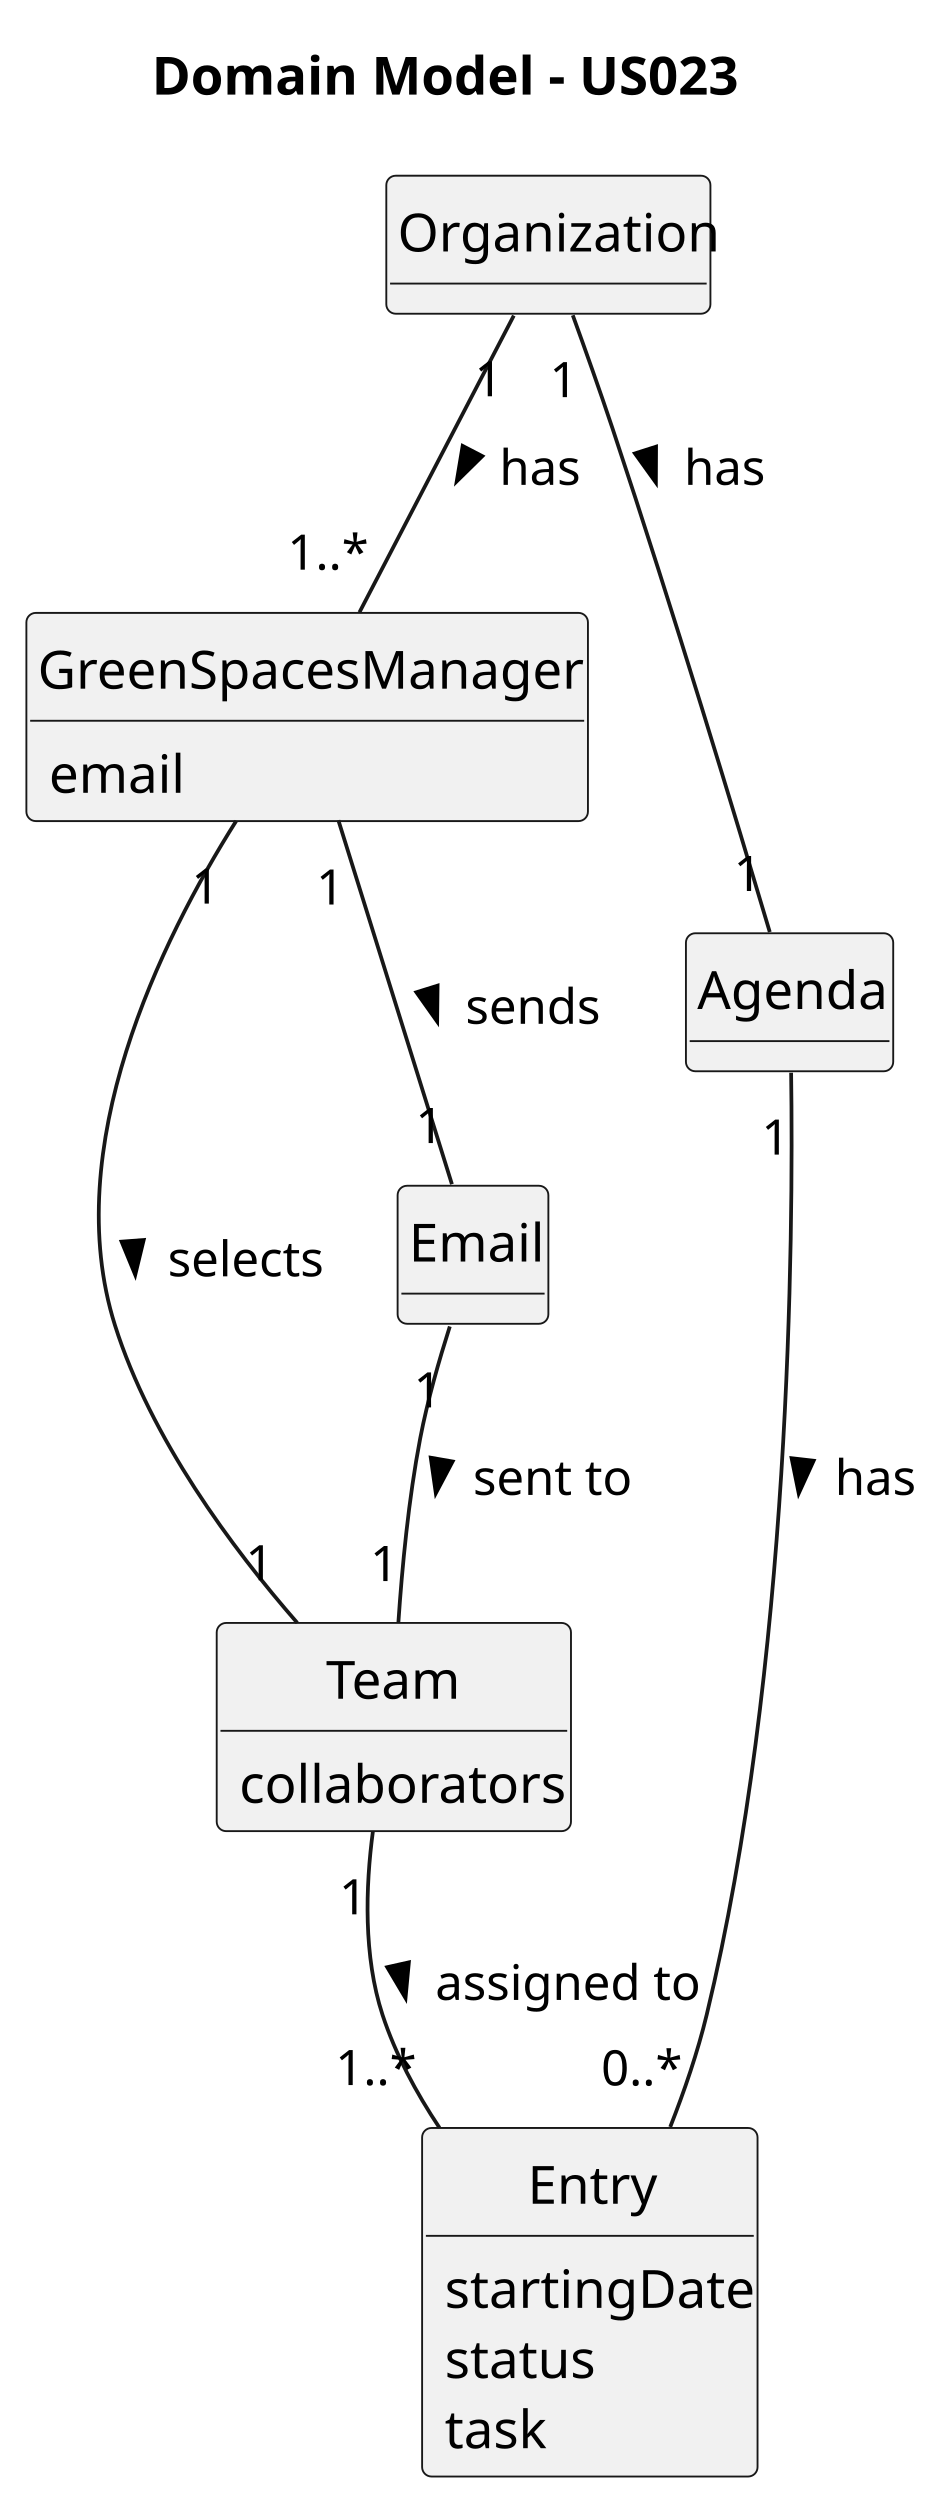
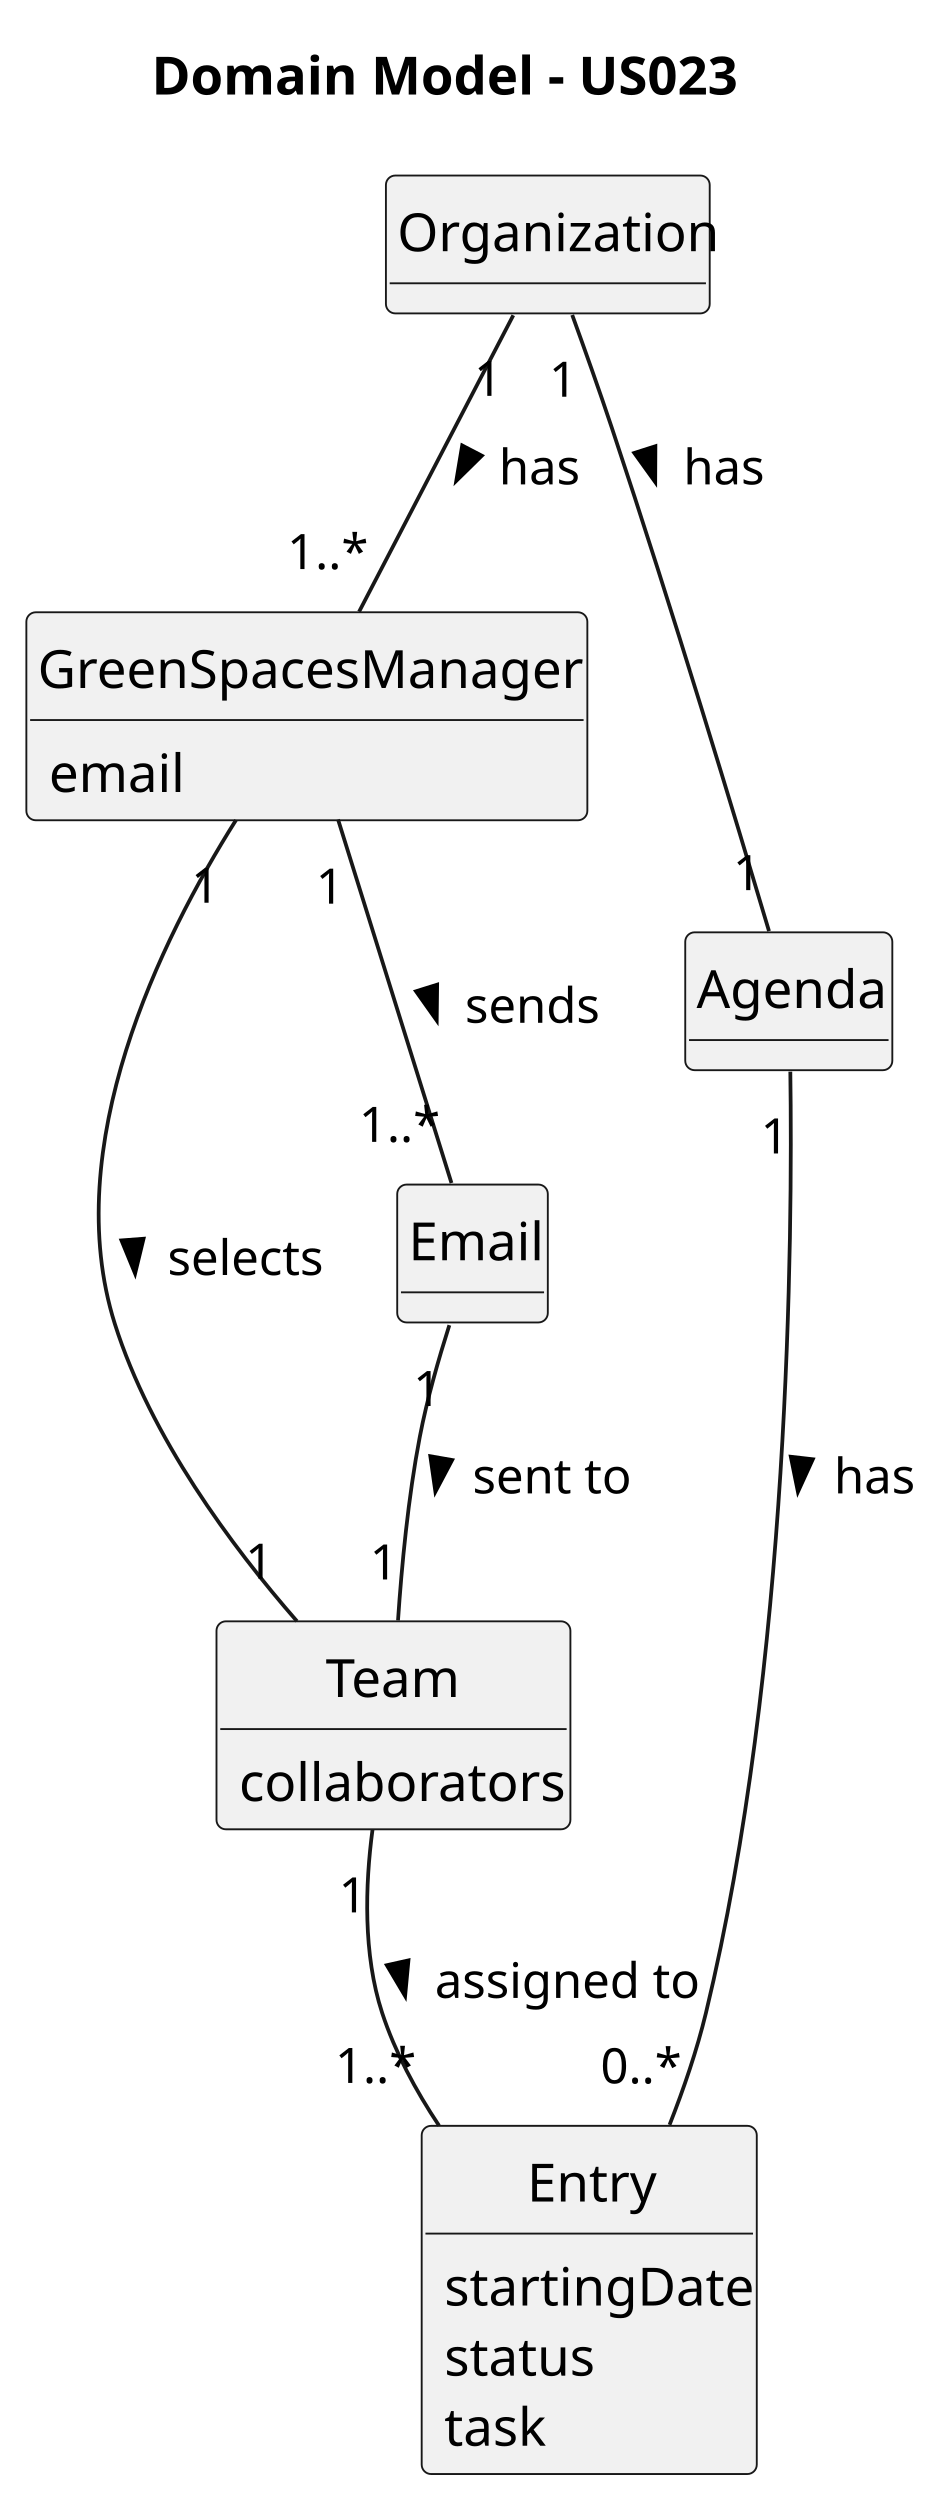
- <svg xmlns="http://www.w3.org/2000/svg" contentStyleType="text/css" height="597.6px" preserveAspectRatio="none" style="width:225px;height:597px;background:#FFFFFF;" version="1.1" viewBox="0 0 225 597" width="225px" zoomAndPan="magnify">
+ <svg xmlns="http://www.w3.org/2000/svg" contentStyleType="text/css" height="664px" preserveAspectRatio="none" style="width:250px;height:664px;background:#FFFFFF;" version="1.1" viewBox="0 0 250 664" width="250px" zoomAndPan="magnify">
  <defs />
  <g>
-     <text fill="#000000" font-family="sans-serif" font-size="12.6" font-weight="bold" lengthAdjust="spacing" textLength="140.4" x="36.225" y="22.597">Domain Model - US023</text>
+     <text fill="#000000" font-family="sans-serif" font-size="14" font-weight="bold" lengthAdjust="spacing" textLength="156" x="40.25" y="25.107">Domain Model - US023</text>
    <g id="elem_Organization">
-       <rect codeLine="12" fill="#F1F1F1" height="32.959" id="Organization" rx="2.25" ry="2.25" style="stroke:#181818;stroke-width:0.45;" width="77.4" x="92.25" y="41.959" />
-       <text fill="#000000" font-family="sans-serif" font-size="12.6" lengthAdjust="spacing" textLength="72" x="94.95" y="60.056">Organization</text>
-       <line style="stroke:#181818;stroke-width:0.45;" x1="93.15" x2="168.75" y1="67.718" y2="67.718" />
+       <rect codeLine="12" fill="#F1F1F1" height="36.621" id="Organization" rx="2.5" ry="2.5" style="stroke:#181818;stroke-width:0.5;" width="86" x="102.5" y="46.621" />
+       <text fill="#000000" font-family="sans-serif" font-size="14" lengthAdjust="spacing" textLength="80" x="105.5" y="66.728">Organization</text>
+       <line style="stroke:#181818;stroke-width:0.5;" x1="103.5" x2="187.5" y1="75.242" y2="75.242" />
    </g>
    <g id="elem_GreenSpacesManager">
-       <rect codeLine="15" fill="#F1F1F1" height="49.718" id="GreenSpacesManager" rx="2.25" ry="2.25" style="stroke:#181818;stroke-width:0.45;" width="134.1" x="6.3" y="146.359" />
-       <text fill="#000000" font-family="sans-serif" font-size="12.6" lengthAdjust="spacing" textLength="128.7" x="9" y="164.456">GreenSpacesManager</text>
-       <line style="stroke:#181818;stroke-width:0.45;" x1="7.2" x2="139.5" y1="172.118" y2="172.118" />
-       <text fill="#000000" font-family="sans-serif" font-size="12.6" lengthAdjust="spacing" textLength="29.7" x="11.7" y="189.315">email</text>
+       <rect codeLine="15" fill="#F1F1F1" height="55.242" id="GreenSpacesManager" rx="2.5" ry="2.5" style="stroke:#181818;stroke-width:0.5;" width="149" x="7" y="162.621" />
+       <text fill="#000000" font-family="sans-serif" font-size="14" lengthAdjust="spacing" textLength="143" x="10" y="182.728">GreenSpacesManager</text>
+       <line style="stroke:#181818;stroke-width:0.5;" x1="8" x2="155" y1="191.242" y2="191.242" />
+       <text fill="#000000" font-family="sans-serif" font-size="14" lengthAdjust="spacing" textLength="33" x="13" y="210.35">email</text>
    </g>
    <g id="elem_Agenda">
-       <rect codeLine="19" fill="#F1F1F1" height="32.959" id="Agenda" rx="2.25" ry="2.25" style="stroke:#181818;stroke-width:0.45;" width="49.5" x="163.8" y="222.859" />
-       <text fill="#000000" font-family="sans-serif" font-size="12.6" lengthAdjust="spacing" textLength="44.1" x="166.5" y="240.956">Agenda</text>
-       <line style="stroke:#181818;stroke-width:0.45;" x1="164.7" x2="212.4" y1="248.618" y2="248.618" />
+       <rect codeLine="19" fill="#F1F1F1" height="36.621" id="Agenda" rx="2.5" ry="2.5" style="stroke:#181818;stroke-width:0.5;" width="55" x="182" y="247.621" />
+       <text fill="#000000" font-family="sans-serif" font-size="14" lengthAdjust="spacing" textLength="49" x="185" y="267.728">Agenda</text>
+       <line style="stroke:#181818;stroke-width:0.5;" x1="183" x2="236" y1="276.242" y2="276.242" />
    </g>
    <g id="elem_Entry">
-       <rect codeLine="22" fill="#F1F1F1" height="83.236" id="Entry" rx="2.25" ry="2.25" style="stroke:#181818;stroke-width:0.45;" width="80.1" x="100.8" y="508.159" />
-       <text fill="#000000" font-family="sans-serif" font-size="12.6" lengthAdjust="spacing" textLength="29.7" x="126" y="526.256">Entry</text>
-       <line style="stroke:#181818;stroke-width:0.45;" x1="101.7" x2="180" y1="533.918" y2="533.918" />
-       <text fill="#000000" font-family="sans-serif" font-size="12.6" lengthAdjust="spacing" textLength="69.3" x="106.2" y="551.115">startingDate</text>
-       <text fill="#000000" font-family="sans-serif" font-size="12.6" lengthAdjust="spacing" textLength="34.2" x="106.2" y="567.874">status</text>
-       <text fill="#000000" font-family="sans-serif" font-size="12.6" lengthAdjust="spacing" textLength="23.4" x="106.2" y="584.633">task</text>
+       <rect codeLine="22" fill="#F1F1F1" height="92.484" id="Entry" rx="2.5" ry="2.5" style="stroke:#181818;stroke-width:0.5;" width="89" x="112" y="564.621" />
+       <text fill="#000000" font-family="sans-serif" font-size="14" lengthAdjust="spacing" textLength="33" x="140" y="584.729">Entry</text>
+       <line style="stroke:#181818;stroke-width:0.5;" x1="113" x2="200" y1="593.242" y2="593.242" />
+       <text fill="#000000" font-family="sans-serif" font-size="14" lengthAdjust="spacing" textLength="77" x="118" y="612.35">startingDate</text>
+       <text fill="#000000" font-family="sans-serif" font-size="14" lengthAdjust="spacing" textLength="38" x="118" y="630.971">status</text>
+       <text fill="#000000" font-family="sans-serif" font-size="14" lengthAdjust="spacing" textLength="26" x="118" y="649.592">task</text>
    </g>
    <g id="elem_Team">
-       <rect codeLine="28" fill="#F1F1F1" height="49.718" id="Team" rx="2.25" ry="2.25" style="stroke:#181818;stroke-width:0.45;" width="84.6" x="51.75" y="387.559" />
-       <text fill="#000000" font-family="sans-serif" font-size="12.6" lengthAdjust="spacing" textLength="32.4" x="77.85" y="405.656">Team</text>
-       <line style="stroke:#181818;stroke-width:0.45;" x1="52.65" x2="135.45" y1="413.318" y2="413.318" />
-       <text fill="#000000" font-family="sans-serif" font-size="12.6" lengthAdjust="spacing" textLength="73.8" x="57.15" y="430.515">collaborators</text>
+       <rect codeLine="28" fill="#F1F1F1" height="55.242" id="Team" rx="2.5" ry="2.5" style="stroke:#181818;stroke-width:0.5;" width="94" x="57.5" y="430.621" />
+       <text fill="#000000" font-family="sans-serif" font-size="14" lengthAdjust="spacing" textLength="36" x="86.5" y="450.728">Team</text>
+       <line style="stroke:#181818;stroke-width:0.5;" x1="58.5" x2="150.5" y1="459.242" y2="459.242" />
+       <text fill="#000000" font-family="sans-serif" font-size="14" lengthAdjust="spacing" textLength="82" x="63.5" y="478.35">collaborators</text>
    </g>
    <g id="elem_Email">
-       <rect codeLine="32" fill="#F1F1F1" height="32.959" id="Email" rx="2.25" ry="2.25" style="stroke:#181818;stroke-width:0.45;" width="36" x="94.95" y="283.159" />
-       <text fill="#000000" font-family="sans-serif" font-size="12.6" lengthAdjust="spacing" textLength="30.6" x="97.65" y="301.256">Email</text>
-       <line style="stroke:#181818;stroke-width:0.45;" x1="95.85" x2="130.05" y1="308.918" y2="308.918" />
+       <rect codeLine="32" fill="#F1F1F1" height="36.621" id="Email" rx="2.5" ry="2.5" style="stroke:#181818;stroke-width:0.5;" width="40" x="105.5" y="314.621" />
+       <text fill="#000000" font-family="sans-serif" font-size="14" lengthAdjust="spacing" textLength="34" x="108.5" y="334.728">Email</text>
+       <line style="stroke:#181818;stroke-width:0.5;" x1="106.5" x2="144.5" y1="343.242" y2="343.242" />
    </g>
    <g id="link_Organization_GreenSpacesManager">
-       <path codeLine="35" d="M122.697,75.367 C113.058,93.907 97.002,124.759 85.833,146.224 " fill="none" id="Organization-GreenSpacesManager" style="stroke:#181818;stroke-width:0.9;" />
-       <polygon fill="#000000" points="109.073,114.932,115.177,108.931,110.484,106.49,109.073,114.932" style="stroke:#000000;stroke-width:0.9;" />
-       <text fill="#000000" font-family="sans-serif" font-size="11.7" lengthAdjust="spacing" textLength="18.9" x="119.25" y="115.784">has</text>
-       <text fill="#000000" font-family="sans-serif" font-size="11.7" lengthAdjust="spacing" textLength="6.3" x="113.332" y="94.633">1</text>
-       <text fill="#000000" font-family="sans-serif" font-size="11.7" lengthAdjust="spacing" textLength="18" x="68.638" y="136.031">1..*</text>
+       <path codeLine="35" d="M136.33,83.741 C125.62,104.341 107.78,138.621 95.37,162.471 " fill="none" id="Organization-GreenSpacesManager" style="stroke:#181818;stroke-width:1.0;" />
+       <polygon fill="#000000" points="121.192,127.702,127.974,121.034,122.76,118.322,121.192,127.702" style="stroke:#000000;stroke-width:1.0;" />
+       <text fill="#000000" font-family="sans-serif" font-size="13" lengthAdjust="spacing" textLength="21" x="132.5" y="128.649">has</text>
+       <text fill="#000000" font-family="sans-serif" font-size="13" lengthAdjust="spacing" textLength="7" x="125.925" y="105.148">1</text>
+       <text fill="#000000" font-family="sans-serif" font-size="13" lengthAdjust="spacing" textLength="20" x="76.265" y="151.145">1..*</text>
    </g>
    <g id="link_Organization_Agenda">
-       <path codeLine="36" d="M136.782,75.286 C139.707,83.332 143.253,93.286 146.25,102.259 C160.695,145.513 176.229,197.029 183.825,222.58 " fill="none" id="Organization-Agenda" style="stroke:#181818;stroke-width:0.9;" />
-       <polygon fill="#000000" points="156.619,115.227,156.662,106.667,151.623,108.277,156.619,115.227" style="stroke:#000000;stroke-width:0.9;" />
-       <text fill="#000000" font-family="sans-serif" font-size="11.7" lengthAdjust="spacing" textLength="18.9" x="163.35" y="115.784">has</text>
-       <text fill="#000000" font-family="sans-serif" font-size="11.7" lengthAdjust="spacing" textLength="6.3" x="131.236" y="94.838">1</text>
-       <text fill="#000000" font-family="sans-serif" font-size="11.7" lengthAdjust="spacing" textLength="6.3" x="175.212" y="212.774">1</text>
+       <path codeLine="36" d="M151.98,83.651 C155.23,92.591 159.17,103.651 162.5,113.621 C178.55,161.681 195.81,218.921 204.25,247.311 " fill="none" id="Organization-Agenda" style="stroke:#181818;stroke-width:1.0;" />
+       <polygon fill="#000000" points="174.021,128.03,174.069,118.519,168.47,120.307,174.021,128.03" style="stroke:#000000;stroke-width:1.0;" />
+       <text fill="#000000" font-family="sans-serif" font-size="13" lengthAdjust="spacing" textLength="21" x="181.5" y="128.649">has</text>
+       <text fill="#000000" font-family="sans-serif" font-size="13" lengthAdjust="spacing" textLength="7" x="145.818" y="105.376">1</text>
+       <text fill="#000000" font-family="sans-serif" font-size="13" lengthAdjust="spacing" textLength="7" x="194.68" y="236.416">1</text>
    </g>
    <g id="link_GreenSpacesManager_Team">
-       <path codeLine="37" d="M56.412,196.03 C38.349,224.686 14.058,274.051 27.45,316.459 C36,343.531 55.332,369.586 70.983,387.532 " fill="none" id="GreenSpacesManager-Team" style="stroke:#181818;stroke-width:0.9;" />
-       <polygon fill="#000000" points="32.291,304.427,34.311,296.109,29.036,296.51,32.291,304.427" style="stroke:#000000;stroke-width:0.9;" />
-       <text fill="#000000" font-family="sans-serif" font-size="11.7" lengthAdjust="spacing" textLength="37.8" x="40.05" y="304.784">selects</text>
-       <text fill="#000000" font-family="sans-serif" font-size="11.7" lengthAdjust="spacing" textLength="6.3" x="45.718" y="215.785">1</text>
-       <text fill="#000000" font-family="sans-serif" font-size="11.7" lengthAdjust="spacing" textLength="6.3" x="58.62" y="377.364">1</text>
+       <path codeLine="37" d="M62.68,217.811 C42.61,249.651 15.62,304.501 30.5,351.621 C40,381.701 61.48,410.651 78.87,430.591 " fill="none" id="GreenSpacesManager-Team" style="stroke:#181818;stroke-width:1.0;" />
+       <polygon fill="#000000" points="35.879,338.252,38.124,329.01,32.263,329.456,35.879,338.252" style="stroke:#000000;stroke-width:1.0;" />
+       <text fill="#000000" font-family="sans-serif" font-size="13" lengthAdjust="spacing" textLength="42" x="44.5" y="338.649">selects</text>
+       <text fill="#000000" font-family="sans-serif" font-size="13" lengthAdjust="spacing" textLength="7" x="50.797" y="239.761">1</text>
+       <text fill="#000000" font-family="sans-serif" font-size="13" lengthAdjust="spacing" textLength="7" x="65.134" y="419.293">1</text>
    </g>
    <g id="link_Agenda_Entry">
-       <path codeLine="38" d="M188.919,256.168 C189.477,295.003 188.784,398.197 168.75,481.159 C166.608,490.033 163.458,499.258 160.047,507.925 " fill="none" id="Agenda-Entry" style="stroke:#181818;stroke-width:0.9;" />
-       <polygon fill="#000000" points="190.737,356.611,194.293,348.824,189.037,348.222,190.737,356.611" style="stroke:#000000;stroke-width:0.9;" />
-       <text fill="#000000" font-family="sans-serif" font-size="11.7" lengthAdjust="spacing" textLength="18.9" x="199.35" y="356.985">has</text>
-       <text fill="#000000" font-family="sans-serif" font-size="11.7" lengthAdjust="spacing" textLength="6.3" x="181.837" y="275.715">1</text>
-       <text fill="#000000" font-family="sans-serif" font-size="11.7" lengthAdjust="spacing" textLength="18" x="143.545" y="497.999">0..*</text>
+       <path codeLine="38" d="M209.91,284.631 C210.53,327.781 209.76,442.441 187.5,534.621 C185.12,544.481 181.62,554.731 177.83,564.361 " fill="none" id="Agenda-Entry" style="stroke:#181818;stroke-width:1.0;" />
+       <polygon fill="#000000" points="211.93,396.234,215.881,387.583,210.041,386.913,211.93,396.234" style="stroke:#000000;stroke-width:1.0;" />
+       <text fill="#000000" font-family="sans-serif" font-size="13" lengthAdjust="spacing" textLength="21" x="221.5" y="396.649">has</text>
+       <text fill="#000000" font-family="sans-serif" font-size="13" lengthAdjust="spacing" textLength="7" x="202.041" y="306.35">1</text>
+       <text fill="#000000" font-family="sans-serif" font-size="13" lengthAdjust="spacing" textLength="20" x="159.494" y="553.332">0..*</text>
    </g>
    <g id="link_Team_Entry">
-       <path codeLine="39" d="M89.046,437.356 C87.291,450.604 86.76,467.137 91.35,481.159 C94.428,490.546 99.36,499.717 104.949,508.114 " fill="none" id="Team-Entry" style="stroke:#181818;stroke-width:0.9;" />
-       <polygon fill="#000000" points="96.837,477.13,97.632,468.608,92.471,469.768,96.837,477.13" style="stroke:#000000;stroke-width:0.9;" />
-       <text fill="#000000" font-family="sans-serif" font-size="11.7" lengthAdjust="spacing" textLength="60.3" x="103.95" y="477.584">assigned to</text>
-       <text fill="#000000" font-family="sans-serif" font-size="11.7" lengthAdjust="spacing" textLength="6.3" x="80.962" y="457.139">1</text>
-       <text fill="#000000" font-family="sans-serif" font-size="11.7" lengthAdjust="spacing" textLength="18" x="80.073" y="497.909">1..*</text>
+       <path codeLine="39" d="M98.94,485.951 C96.99,500.671 96.4,519.041 101.5,534.621 C104.92,545.051 110.4,555.241 116.61,564.571 " fill="none" id="Team-Entry" style="stroke:#181818;stroke-width:1.0;" />
+       <polygon fill="#000000" points="107.596,530.145,108.48,520.676,102.746,521.964,107.596,530.145" style="stroke:#000000;stroke-width:1.0;" />
+       <text fill="#000000" font-family="sans-serif" font-size="13" lengthAdjust="spacing" textLength="67" x="115.5" y="530.649">assigned to</text>
+       <text fill="#000000" font-family="sans-serif" font-size="13" lengthAdjust="spacing" textLength="7" x="89.958" y="507.932">1</text>
+       <text fill="#000000" font-family="sans-serif" font-size="13" lengthAdjust="spacing" textLength="20" x="88.971" y="553.232">1..*</text>
    </g>
    <g id="link_GreenSpacesManager_Email">
-       <path codeLine="40" d="M80.802,195.877 C88.731,221.293 101.061,260.821 107.919,282.79 " fill="none" id="GreenSpacesManager-Email" style="stroke:#181818;stroke-width:0.9;" />
-       <polygon fill="#000000" points="104.39,243.936,104.491,235.377,99.441,236.952,104.39,243.936" style="stroke:#000000;stroke-width:0.9;" />
-       <text fill="#000000" font-family="sans-serif" font-size="11.7" lengthAdjust="spacing" textLength="31.5" x="111.15" y="244.484">sends</text>
-       <text fill="#000000" font-family="sans-serif" font-size="11.7" lengthAdjust="spacing" textLength="6.3" x="75.497" y="216.004">1</text>
-       <text fill="#000000" font-family="sans-serif" font-size="11.7" lengthAdjust="spacing" textLength="6.3" x="99.216" y="272.957">1</text>
+       <path codeLine="40" d="M89.78,217.641 C98.59,245.881 112.29,289.801 119.91,314.211 " fill="none" id="GreenSpacesManager-Email" style="stroke:#181818;stroke-width:1.0;" />
+       <polygon fill="#000000" points="115.989,271.04,116.101,261.53,110.49,263.28,115.989,271.04" style="stroke:#000000;stroke-width:1.0;" />
+       <text fill="#000000" font-family="sans-serif" font-size="13" lengthAdjust="spacing" textLength="35" x="123.5" y="271.649">sends</text>
+       <text fill="#000000" font-family="sans-serif" font-size="13" lengthAdjust="spacing" textLength="7" x="83.885" y="240.005">1</text>
+       <text fill="#000000" font-family="sans-serif" font-size="13" lengthAdjust="spacing" textLength="20" x="95.33" y="303.286">1..*</text>
    </g>
    <g id="link_Email_Team">
-       <path codeLine="41" d="M107.415,316.765 C104.886,324.712 102.069,334.495 100.35,343.459 C97.578,357.886 96.021,374.284 95.139,387.352 " fill="none" id="Email-Team" style="stroke:#181818;stroke-width:0.9;" />
-       <polygon fill="#000000" points="104.079,356.573,108.08,349.006,102.868,348.1,104.079,356.573" style="stroke:#000000;stroke-width:0.9;" />
-       <text fill="#000000" font-family="sans-serif" font-size="11.7" lengthAdjust="spacing" textLength="36" x="112.95" y="356.985">sent to</text>
-       <text fill="#000000" font-family="sans-serif" font-size="11.7" lengthAdjust="spacing" textLength="6.3" x="98.781" y="336.084">1</text>
-       <text fill="#000000" font-family="sans-serif" font-size="11.7" lengthAdjust="spacing" textLength="6.3" x="88.388" y="377.55">1</text>
+       <path codeLine="41" d="M119.35,351.961 C116.54,360.791 113.41,371.661 111.5,381.621 C108.42,397.651 106.69,415.871 105.71,430.391 " fill="none" id="Email-Team" style="stroke:#181818;stroke-width:1.0;" />
+       <polygon fill="#000000" points="115.643,396.193,120.089,387.785,114.298,386.778,115.643,396.193" style="stroke:#000000;stroke-width:1.0;" />
+       <text fill="#000000" font-family="sans-serif" font-size="13" lengthAdjust="spacing" textLength="40" x="125.5" y="396.649">sent to</text>
+       <text fill="#000000" font-family="sans-serif" font-size="13" lengthAdjust="spacing" textLength="7" x="109.757" y="373.427">1</text>
+       <text fill="#000000" font-family="sans-serif" font-size="13" lengthAdjust="spacing" textLength="7" x="98.209" y="419.499">1</text>
    </g>
  </g>
</svg>
